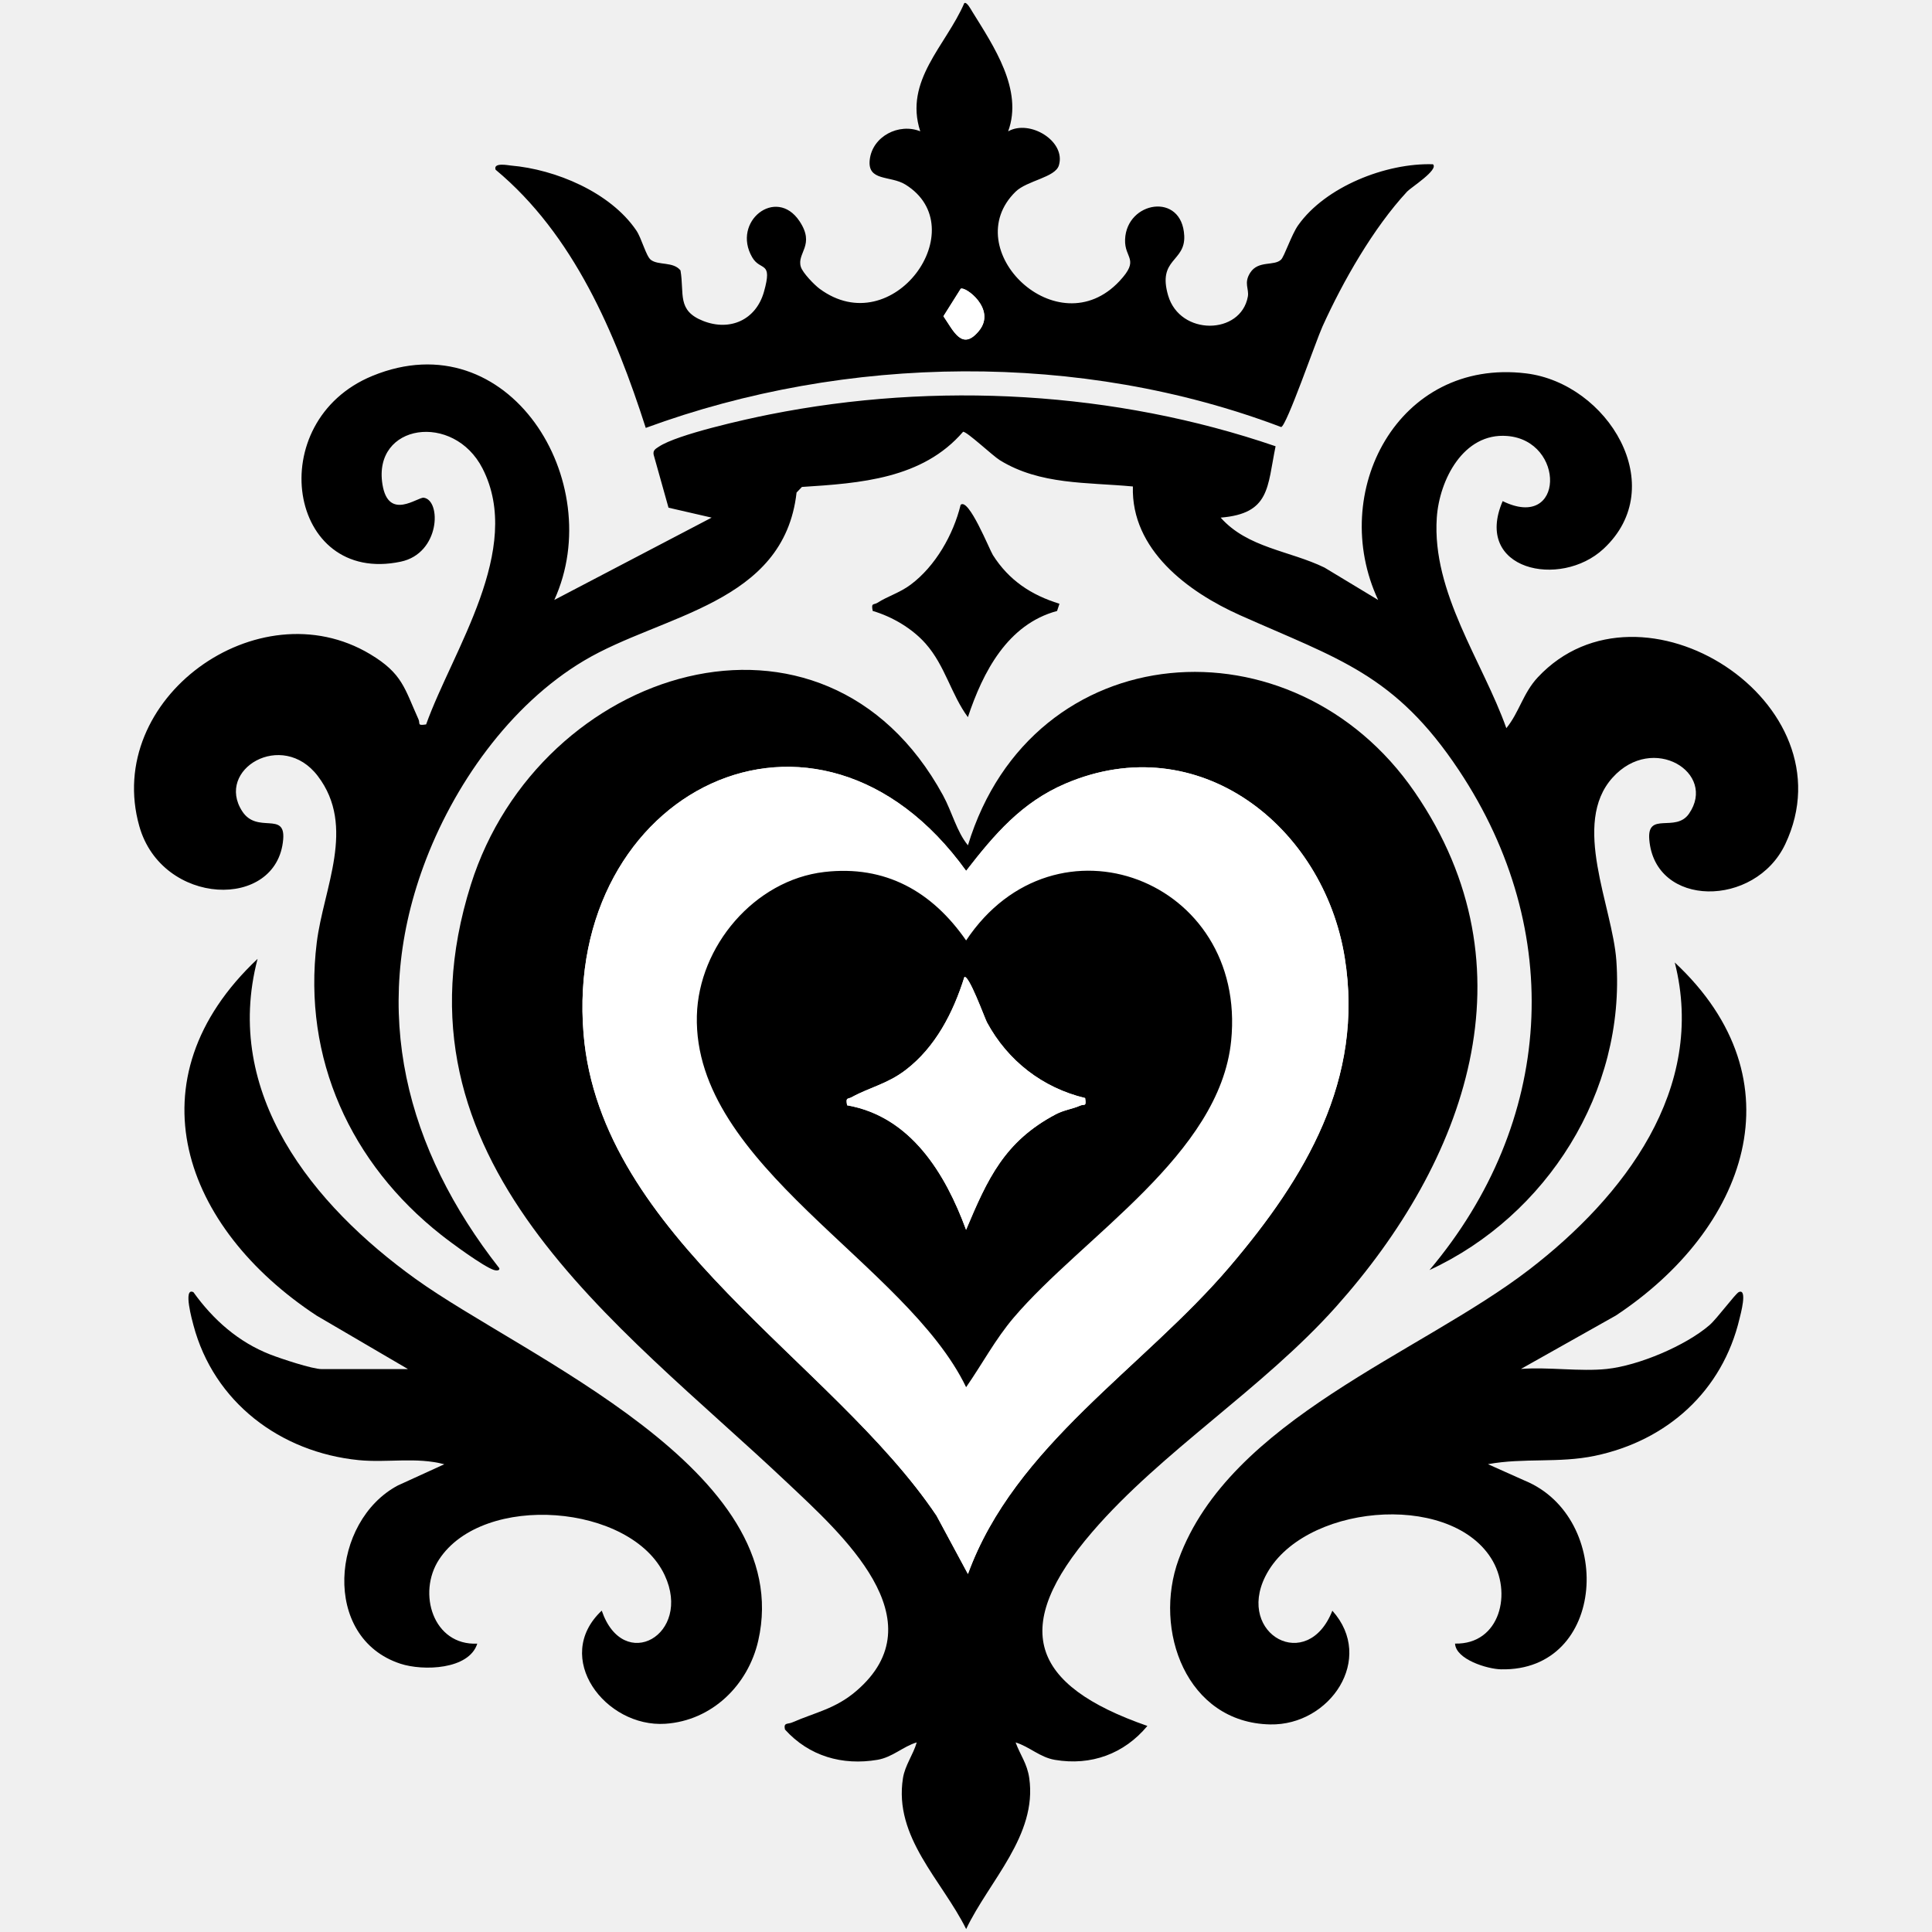
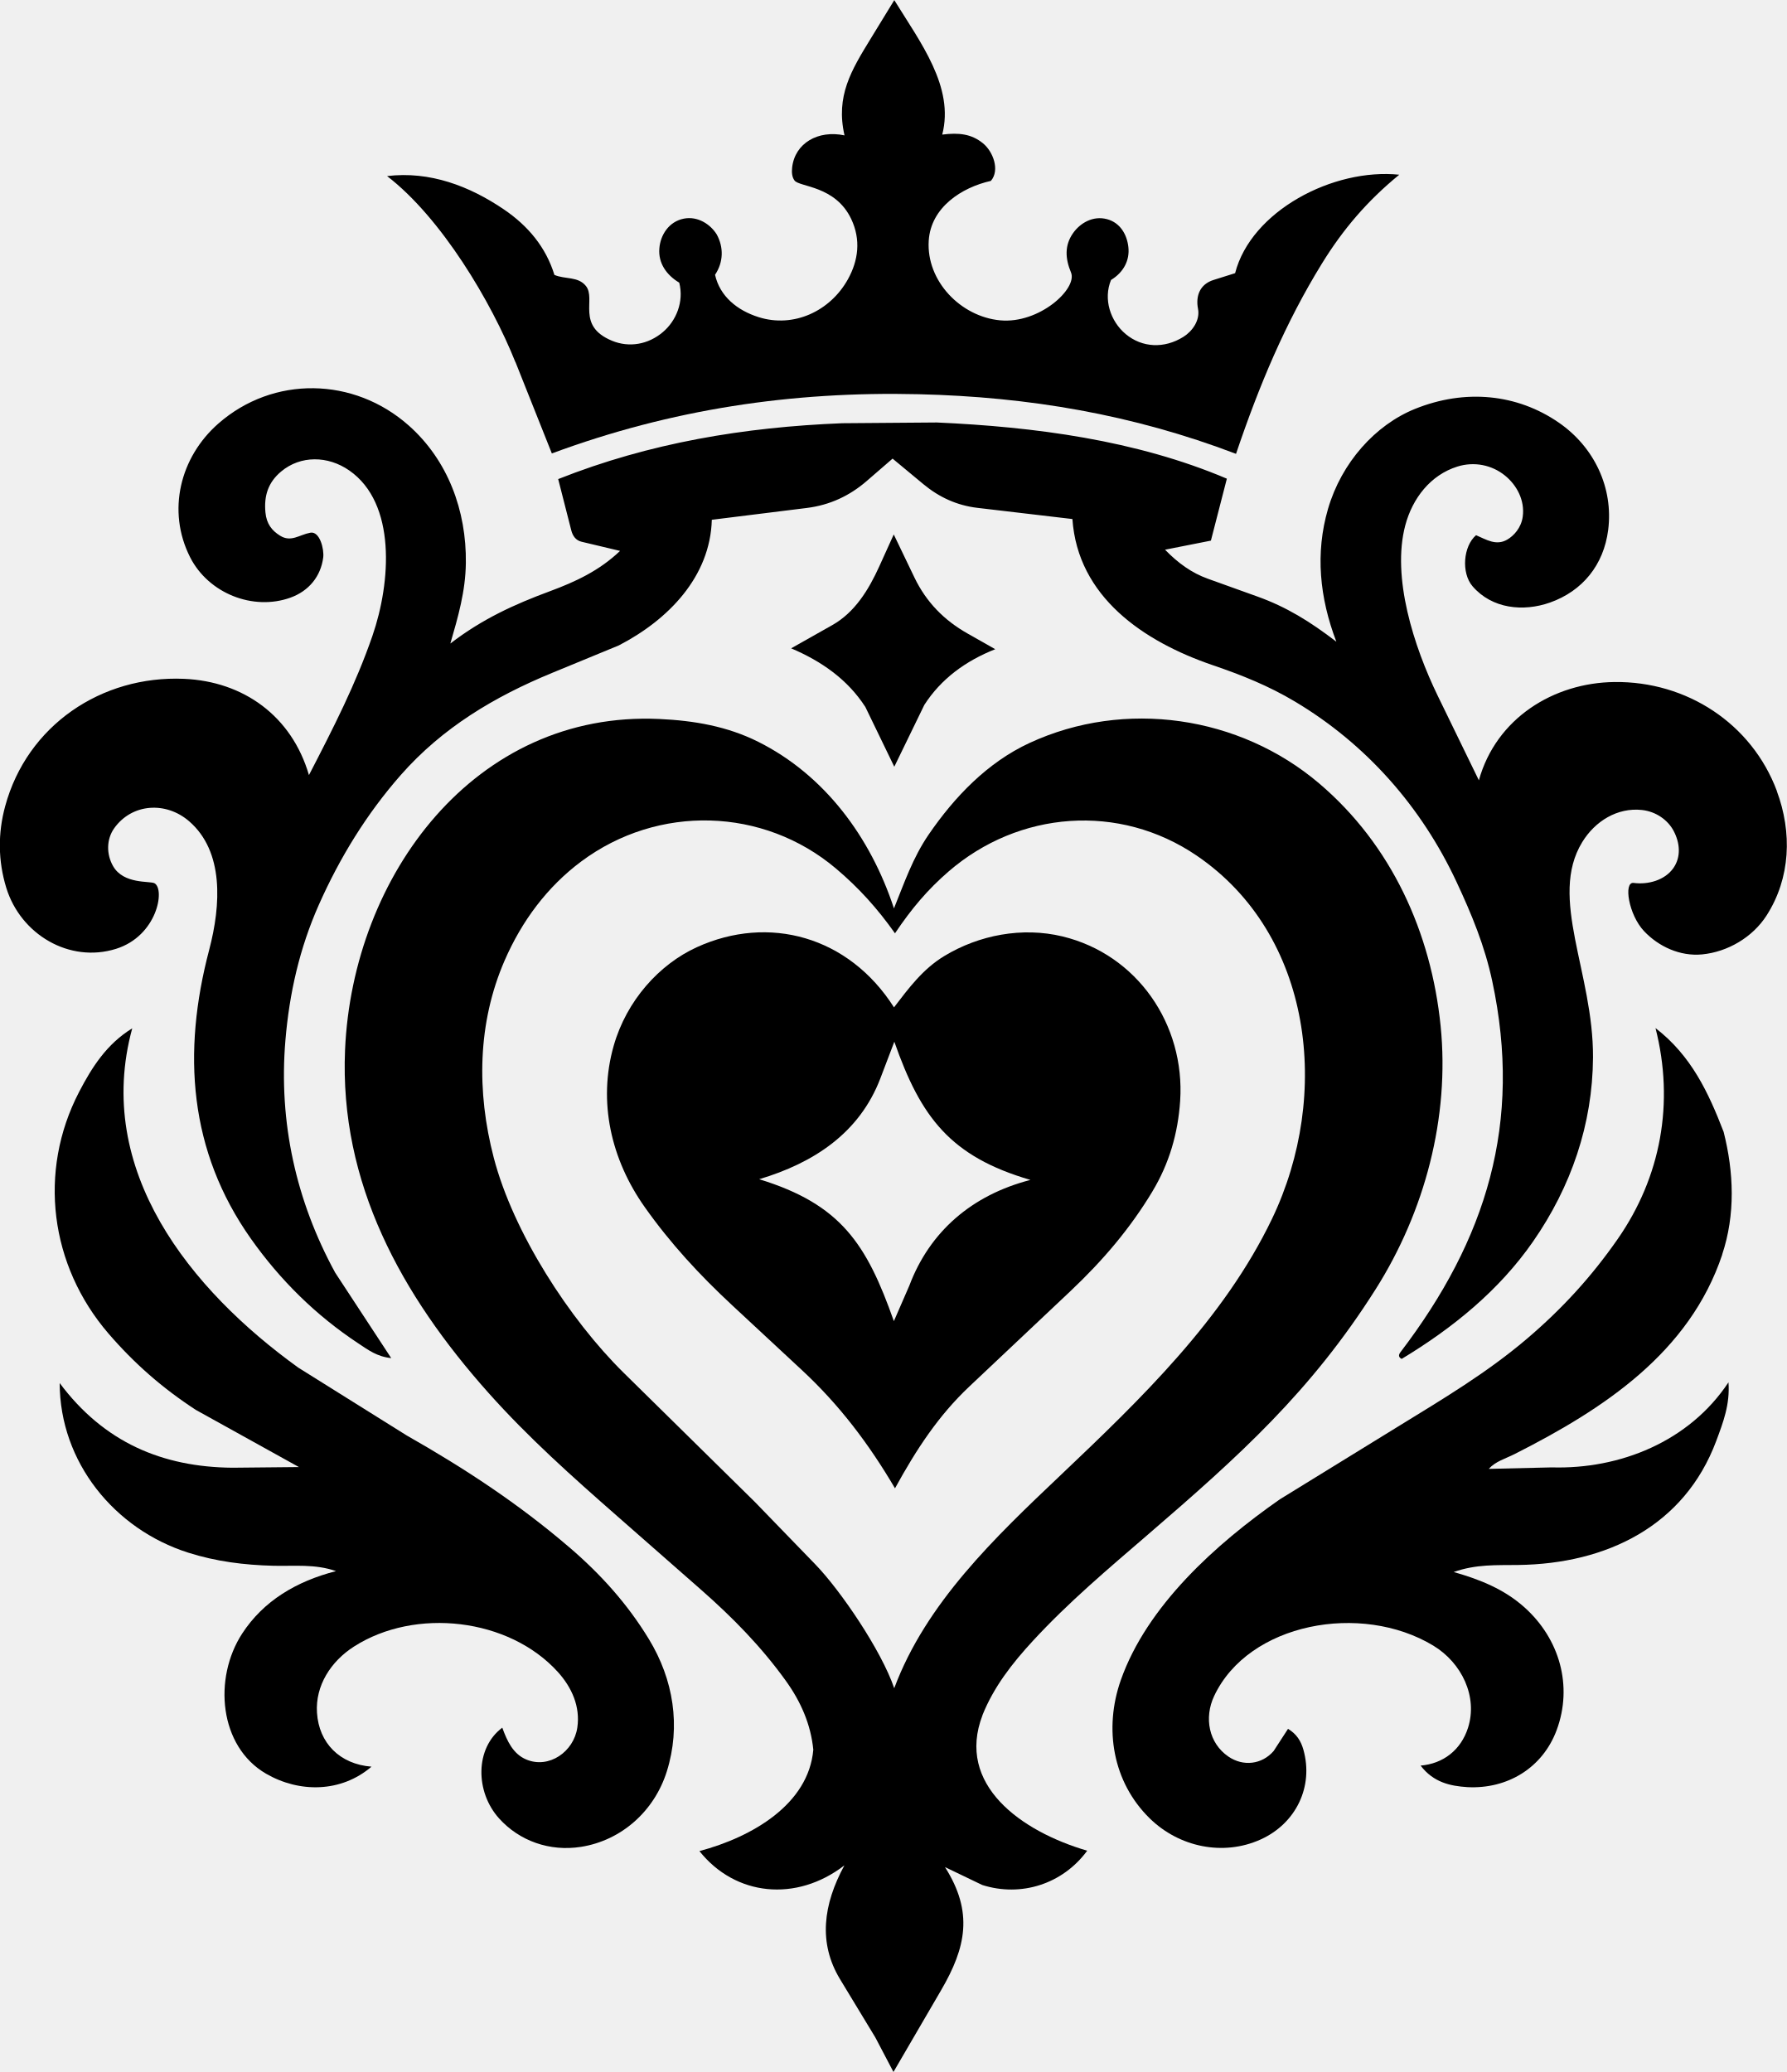
- <svg xmlns="http://www.w3.org/2000/svg" id="_잠재심리" data-name="잠재심리" version="1.1" viewBox="0 0 500 500">
-   <defs>
-     <style>
-       .st0 {
-         fill: #fff;
-       }
-     </style>
-   </defs>
-   <path d="M143.43,155.28l40.74-21.32-11.16-2.57-3.85-13.72c-.23-1.18.57-1.54,1.37-2.08,4.72-3.16,22.38-7.09,28.64-8.33,43.13-8.59,89.41-6,130.95,8.23-2.18,10.62-1.39,17.42-14.21,18.47,6.95,7.85,17.91,8.56,26.87,12.93l13.88,8.38c-13.02-27.87,5.12-62.66,38.27-58.64,21.14,2.57,37.51,29.23,20.05,45.42-11.18,10.37-33.78,5.48-26.09-12.36,16,7.86,16.32-15.68,1.14-16.86-11.33-.88-17.53,11.43-18.19,21.14-1.31,19.41,11.9,37.28,18,54.48,3.34-4.1,4.33-9.09,8.15-13.17,26.7-28.53,81.41,6.53,64.03,43.19-7.81,16.48-33.76,16.53-35.19-1.23-.59-7.33,6.82-1.66,10.27-6.64,7.33-10.57-9.33-20.95-19.77-9.35-10.74,11.92-.03,33.25.98,47.34,2.41,33.88-17.99,66.05-48.36,80.1,32.14-38.11,35.37-87.61,7.6-129.37-16.56-24.9-31.2-28.75-56.58-40.08-13.56-6.05-28.27-16.99-27.78-33.34-11.83-1.12-23.99-.36-34.43-6.8-1.87-1.15-8.6-7.51-9.52-7.35-10.5,12.19-26.64,13.31-41.7,14.27l-1.39,1.45c-3.26,28.95-34.89,31.52-55.03,43.52-19.22,11.45-33.91,32.38-41.54,53.23-13.8,37.73-4.48,73.24,19.65,104,.15.71-.92.61-1.4.45-2.71-.88-11-6.98-13.66-9.09-23.39-18.44-35.89-45.66-32.2-75.6,1.74-14.15,10.27-30.03.27-43.15-9.2-12.08-26.58-1.69-19.55,9.13,3.86,5.95,11.21-.1,10.6,7.26-1.53,18.45-31.36,17.35-37.23-3.38-9.34-33.01,30.72-61.91,59.72-44.55,8.39,5.02,8.88,8.81,12.52,16.86.51,1.12-.45,1.71,1.98,1.33,6.88-19.2,25.31-45.3,14.6-66.24-7.48-14.62-28.44-11.6-25.9,4.12,1.54,9.55,9.14,3.21,10.71,3.45,4.58.7,4.24,14.4-5.98,16.55-29.24,6.17-35.96-36.31-7.33-48.08,35.34-14.52,60.99,27.47,47.08,57.97Z" />
-   <path d="M250.5,218.77c16.65-54.67,84.19-59.57,115.64-13.76,31.35,45.65,13.26,95.51-20.38,133.18-18.94,21.2-45.11,37.4-63.05,58.24-21.27,24.7-16.18,39.66,14.23,50.24-5.99,7.22-14.57,10.37-23.93,8.78-3.91-.66-6.6-3.43-10.17-4.51,1.22,3.33,2.99,5.44,3.53,9.24,2.12,14.82-10.39,26.59-16.33,39.06-6.24-12.62-18.8-23.73-16.35-39.08.53-3.32,2.66-6.07,3.56-9.23-3.57,1.07-6.27,3.85-10.17,4.51-9.11,1.54-17.71-.95-23.93-7.84-.43-1.88.72-1.33,1.88-1.84,6.05-2.63,11.21-3.53,16.56-8.12,21.39-18.32-3.83-40.68-17.96-54.02-43.84-41.41-104.36-83.01-81.77-154.68,17.73-56.25,91.36-79.59,122.18-23.13,2.35,4.3,3.55,9.44,6.46,12.95ZM250.5,407.34c12.15-33.34,45.39-53.25,67.78-79.58,19.51-22.95,34.83-48.38,29.72-79.98-5.51-34.08-37.94-59.64-72.25-44.99-11.35,4.85-18.39,13.14-25.72,22.59-38.67-53.7-104.19-20.58-99.01,42.17,4.34,52.61,64.56,84.81,91.35,124.71l8.12,15.08Z" />
-   <path d="M105.52,354.28l-23.61-13.82c-34.5-22.74-48.49-61.01-15.25-92.31-9.15,34.9,14.35,63.74,40.86,82.81,28.12,20.23,98.78,49.49,88.71,93.66-2.62,11.47-11.94,20.68-24.04,21.49-15.5,1.03-29.37-17.15-16.46-29.28,5.6,16.36,23.48,6.23,16.29-9.17-8.64-18.48-46.99-21.51-58.4-4.05-5.69,8.7-1.5,22.3,9.9,21.76-2.13,6.75-13.99,7.13-19.89,5.2-20.55-6.74-17.94-36.95-.67-46.13l12.02-5.49c-7.22-1.93-14.8-.34-22.15-1.07-20.31-2.03-37.49-15.01-42.77-34.93-.24-.92-2.79-9.94,0-8.53,5.14,7.16,11.64,12.91,19.89,16.13,2.73,1.06,10.85,3.77,13.29,3.77h22.27Z" />
-   <path d="M415.87,354.28c8.13-.86,20.35-5.98,26.56-11.35,1.94-1.68,6.71-8.16,7.57-8.54,2.35-1.04.41,5.93.2,6.83-4.43,18.78-18.73,31.62-37.43,35.54-9.36,1.96-18.36.46-27.69,2.17l9.49,4.24c23.24,9.55,21.29,49.45-6.13,48.85-3.52-.08-11.64-2.54-11.88-6.66,11.69.26,14.96-13.24,9.32-22.12-11.11-17.47-49.18-13.82-58.43,4.76-7.49,15.04,10.95,25.15,17.36,8.85,11.14,12.39-.59,29.75-16.1,29.43-21.63-.44-30.37-24.39-23.68-42.71,13.22-36.23,62.49-53.26,90.79-75.05,24.38-18.78,45.93-46.64,37.61-79.43,32.81,30.63,18.43,69.07-15.25,91.37l-24.56,13.82c7.14-.55,15.26.74,22.27,0Z" />
-   <path d="M274.19,156.24l-.62,1.88c-12.84,3.45-19.2,15.83-23.08,27.48-4.34-5.9-5.88-13.27-10.88-18.96-3.49-3.98-8.69-7.04-13.75-8.53-.48-2.21.29-1.51,1.22-2.11,2.61-1.68,5.76-2.58,8.57-4.67,6.44-4.79,11.09-12.99,12.96-20.68,2.07-1.94,7.48,11.62,8.34,12.98,4.12,6.51,9.88,10.36,17.24,12.62Z" />
-   <path class="st0" d="M250.5,407.34l-8.12-15.08c-26.79-39.9-87.01-72.09-91.35-124.71-5.18-62.75,60.34-95.87,99.01-42.17,7.33-9.45,14.37-17.74,25.72-22.59,34.31-14.65,66.74,10.91,72.25,44.99,5.11,31.6-10.21,57.02-29.72,79.98-22.39,26.33-55.63,46.24-67.78,79.58ZM213.34,225.67c-18.06,2.1-32.54,19.21-32.99,37.22-.97,38.77,54.26,64.07,69.68,96.11,4.15-5.98,7.56-12.42,12.31-18,17.93-21.05,53.32-42.15,56.28-71.65,4.19-41.8-45.5-60.59-68.59-25.96-8.79-12.68-20.9-19.56-36.69-17.72Z" />
-   <g>
-     <path d="M260.93,33.98c5.57-3.15,14.99,2.55,13.11,8.81-.94,3.16-8.24,3.91-11.22,6.83-15.19,14.89,10.84,40.32,26.91,23.12,5.38-5.76,1.24-5.77,1.44-10.78.39-9.91,14.75-12.34,15.31-.95.33,6.84-6.98,5.84-4.17,15.46,3.08,10.51,18.81,10.25,20.63.3.37-2.01-1.12-3.49.62-6.2,2.1-3.26,6.21-1.63,7.99-3.39.83-.81,2.71-6.48,4.4-8.87,7.08-10.02,22.8-16.18,34.89-15.8,1.59,1.41-5.73,6.04-6.67,7.06-8.76,9.45-16.61,23.22-21.92,34.94-1.68,3.71-9.3,25.8-10.69,26.01-51.83-19.65-112.55-18.87-164.44.22-7.88-24.54-18.67-50.03-38.86-66.82-.68-1.95,3.27-1.14,3.94-1.08,11.58.99,25.75,6.91,32.47,16.79,1.39,2.04,2.52,6.65,3.76,7.61,1.95,1.5,5.8.4,7.68,2.74,1.04,6.08-.99,10.38,5.87,13.08,6.94,2.73,13.67-.25,15.73-7.54,2.32-8.2-.88-5.21-3.04-8.93-5.37-9.24,6.18-18.39,12.22-9.38,4.2,6.26-.76,8.23.37,11.86.48,1.55,3.47,4.64,4.85,5.66,18.99,14.05,40.25-15.77,22.22-26.96-3.9-2.42-9.9-.74-9.24-6.44.69-6.04,7.53-9.57,13.07-7.35-4.28-13.13,6.7-22.25,11.39-33.16.62-.47,1.71,1.59,2.07,2.18,5.54,8.94,13.23,20.25,9.29,30.98ZM248.63,74.74l-4.47,7.1c2.65,3.86,4.84,9.09,9.19,3.79,4.64-5.67-3.63-11.65-4.72-10.89Z" />
-     <path class="st0" d="M248.63,74.74c1.09-.76,9.36,5.23,4.72,10.89-4.35,5.3-6.54.07-9.19-3.79l4.47-7.1Z" />
-   </g>
-   <path d="M213.34,225.67c15.79-1.83,27.9,5.04,36.69,17.72,23.08-34.63,72.78-15.84,68.59,25.96-2.96,29.5-38.35,50.6-56.28,71.65-4.75,5.58-8.15,12.02-12.31,18-15.42-32.04-70.65-57.34-69.68-96.11.45-18.01,14.93-35.12,32.99-37.22ZM280.83,284.17c-10.98-2.62-20.05-9.63-25.42-19.61-.52-.97-4.72-12.51-5.84-11.67-2.86,9.16-7.47,18.16-15.26,24.08-4.7,3.57-9.27,4.44-13.87,6.97-1.09.6-1.6-.05-1.21,2.11,16.53,2.9,25.46,17.75,30.79,32.22,5.58-13.25,9.94-22.86,23.19-29.88,2.16-1.15,4.42-1.4,6.29-2.24,1.12-.51,1.71.45,1.33-1.98Z" />
-   <path class="st0" d="M280.83,284.17c.38,2.42-.21,1.47-1.33,1.98-1.87.85-4.13,1.1-6.29,2.24-13.25,7.02-17.6,16.63-23.19,29.88-5.33-14.48-14.26-29.32-30.79-32.22-.39-2.16.12-1.51,1.21-2.11,4.6-2.53,9.17-3.4,13.87-6.97,7.79-5.92,12.39-14.92,15.26-24.08,1.12-.84,5.32,10.7,5.84,11.67,5.37,9.97,14.44,16.99,25.42,19.61Z" />
+ <svg xmlns="http://www.w3.org/2000/svg" id="_잠재심리" version="1.1" viewBox="0 0 431.19 500">
+   <path d="M428.76,190.88c-6.09-16.3-21.78-26.51-39.18-26.3-14.69.17-28.56,8.73-32.73,23.72l-9.9-20.34c-5.8-11.93-11.18-28.67-7.86-41.18,1.74-6.55,6.09-12.16,12.57-14.19,4.08-1.28,8.34-.38,11.48,2.16,2.85,2.3,4.84,5.98,4.29,9.95-.37,2.7-2.18,4.61-3.73,5.51-2.69,1.57-5.07-.01-7.53-1.06-3.1,2.65-3.61,9.11-.85,12.32,4.7,5.46,12.25,6.2,18.67,3.94,7.88-2.78,12.98-9.09,14.06-17.52,1.29-10.1-3.3-19.97-11.92-25.91-10.04-6.93-22.59-8.2-34.71-3.3-9.56,3.87-17.71,12.94-20.97,24.11-3.12,10.69-2.03,21.5,2.01,32.06-6.41-4.91-12.05-8.38-19-10.88l-12.02-4.32c-3.9-1.4-7.19-3.78-10.32-7l11.07-2.19,3.85-14.95c-21.95-9.32-46.46-12.51-70-13.56l-22.81.18c-23.58.94-46.44,4.71-68.54,13.48l3.15,12.34c.35,1.39,1.11,2.45,2.49,2.78l9.29,2.21c-4.99,4.77-10.77,7.45-16.93,9.73-8.54,3.16-16.33,6.7-24.02,12.62,1.88-6.49,3.65-12.58,3.74-19.41.17-12.69-4.37-24.85-13.76-33.18-13.27-11.78-32.71-12.1-45.96-.49-9.25,8.11-12.48,21.09-6.81,32.27,4.43,8.72,15.2,12.98,24.2,9.74,4.5-1.62,7.33-5.18,7.91-9.68.26-1.98-.82-6.43-3.12-5.99-2.67.51-4.64,2.36-7.27.73-1.99-1.23-3.29-2.86-3.55-5.62-.38-4.01.64-7.25,3.8-9.89,4.67-3.9,11.25-3.84,16.43-.24,11.38,7.9,10.07,26.93,5.58,39.93-4.01,11.61-9.36,22.08-15.31,33.58-4.17-14.29-15.83-22.61-30.14-23.23-19.94-.86-37.87,11.25-43.16,30.73-1.78,6.54-1.73,13.19.26,19.68,3.47,11.3,15.27,18.27,26.51,14.74,9.9-3.12,11.87-14.35,9.26-15.82-1.06-.6-7.46.31-9.99-4.13-1.64-2.86-1.63-6.48.27-9.15,4.27-5.98,12.46-6.55,18.1-1.66,8.39,7.28,7.68,20.13,4.81,31.03-6.53,24.77-4.91,48.52,10.11,69.74,7.06,9.98,15.7,18.49,25.9,25.22,2.39,1.58,4.47,3.18,7.92,3.54l-13.52-20.62c-9.42-17.26-13.68-36.27-12.01-56.07.96-11.41,3.43-22.26,8.07-32.71,5.08-11.43,11.56-21.97,19.76-31.3,10.08-11.46,22.6-18.91,36.52-24.65l16.09-6.63c11.94-6.17,22.07-16.57,22.45-30.32l22.91-2.85c5.54-.69,10.31-2.91,14.47-6.51l6.24-5.4,7.46,6.19c3.79,3.14,8.09,5.11,13,5.69l22.93,2.7c1.29,18.73,17.04,29.52,33.9,35.28,6.98,2.38,13.43,4.96,19.81,8.77,17.18,10.25,30.52,25.39,38.98,43.52,3.67,7.86,6.81,15.46,8.62,23.96,7.3,34.17-1.36,62.27-22.16,89.53-.48.63-.5,1.21.3,1.61,12.29-7.41,23.49-16.5,31.68-28.29,9.21-13.25,14.4-28.34,14.49-44.46.11-20.4-10.8-38.53-2.61-51.94,3.11-5.09,8.5-8.41,14.42-7.77,3.47.38,6.28,2.48,7.63,5.02,1.52,2.85,1.88,6.27-.07,9.03-2.07,2.92-6.09,4.01-9.56,3.55-2.49-.33-1.25,7.66,2.51,11.64,3.52,3.73,8.71,6.12,14,5.61,6.18-.6,12.19-4.13,15.56-9.39,5.81-9.06,6.2-20.05,2.46-30.06Z" />
+   <path d="M137.4,373.41c-12.22-10.49-25.27-19.07-39.27-27.02l-26.15-16.36c-26-18.74-49.44-47.59-40.07-81.88-6.17,3.77-9.76,9.45-12.82,15.34-10,19.25-7.02,41.91,7.06,58.28,6.23,7.24,13.05,13.21,21.11,18.46l24.87,13.79-16.04.16c-16.92-.15-31.02-6.12-41.69-20.43.03,19.1,13.22,35.26,31,40.92,6.73,2.14,13.51,2.99,20.57,3.17,5.11.13,9.98-.49,15.11,1.29-9.59,2.46-17.51,7.2-22.63,15.05-7.05,10.82-5.57,27.27,5.74,33.83,8.04,4.66,18.13,4.59,25.45-1.69-7.68-.61-12.67-5.71-13.15-12.99-.44-6.59,3.38-12.45,8.93-16,14.8-9.47,37.39-6.9,49.19,6.14,3.4,3.76,5.43,8.39,4.7,13.39-.85,5.87-6.84,10.02-12.3,7.74-3.22-1.34-4.65-4.49-5.81-7.69-6.61,4.93-6.55,15.47-.79,21.88,4.94,5.49,12.27,8.06,19.78,6.88,9.82-1.55,17.72-8.68,20.71-18.2,3.43-10.92,1.61-22.18-4.32-31.92-5.17-8.5-11.6-15.64-19.17-22.14Z" />
+   <path d="M415.55,302.75c3.23-9.67,2.82-19.91.36-29.61-3.63-9.39-7.74-18.34-16.44-25.05,4.61,18.09,1.28,35.95-9.12,50.9-6.34,9.12-13.45,16.88-21.93,24.09-9.7,8.25-20.28,14.52-31.13,21.2l-28.46,17.52c-15.49,10.81-32.08,25.74-38.38,43.63-4.14,11.75-1.93,24.65,6.97,33.36,7.14,6.99,17.76,9.14,26.7,5.13,8.63-3.87,12.9-12.83,10.38-21.72-.58-2.06-1.62-3.75-3.7-5.01l-3.48,5.36c-2.81,3.24-7.32,3.8-10.93,1.32-4.71-3.23-5.89-9.33-3.42-14.6,8.3-17.64,35.46-22.67,52.85-12.18,6.94,4.19,10.8,12.37,8.41,19.85-1.73,5.41-6.03,8.67-11.44,9.12,3.09,4.06,7.14,4.93,11.3,5.2,9.69.5,18.16-4.68,21.53-13.77,3.95-10.65.71-22.01-7.75-29.6-4.91-4.4-10.75-6.74-17.1-8.54,5.42-1.92,10.32-1.63,15.55-1.7,21.39-.27,40.12-9.42,47.79-29.89,1.72-4.61,3.35-8.86,2.97-14.19-9.47,14.31-26.2,21.01-42.65,20.53l-15.2.36c1.67-1.84,3.97-2.43,6.25-3.58,21.49-10.87,42.18-24.45,50.1-48.15Z" />
+   <path d="M208.77,170.52l7.02,14.5,7.25-14.92c4.03-6.27,9.93-10.6,17.11-13.44l-6.69-3.79c-5.68-3.21-9.97-7.61-12.79-13.47l-5.01-10.43-3.47,7.66c-2.57,5.67-5.9,11.13-11.35,14.21l-9.94,5.61c7.31,3.1,13.6,7.5,17.86,14.08Z" />
+   <path d="M124.37,87.34l8.79,22.08c28.81-10.67,57.92-15.02,88.49-14.29,26.59.63,51.71,4.9,76.6,14.39,5.56-16.47,11.9-31.6,20.72-45.91,5.09-8.26,10.93-15.12,18.67-21.45-15.94-1.65-35.76,8.76-39.61,23.76l-5.21,1.64c-3.24,1.02-4.36,3.78-3.74,6.97.53,2.72-1.33,5.38-3.52,6.75-4.62,2.9-9.98,2.64-13.94-.67-3.7-3.1-5.44-8.43-3.53-13.05,3.06-1.86,4.55-4.79,4.18-7.96-.33-2.97-1.94-5.85-5.14-6.71-3.43-.92-6.51.97-8.19,3.35-2.11,2.98-1.9,6.17-.51,9.51,1.63,3.9-7.64,12.44-17.1,11.55-9.51-.89-17.84-9.48-17.23-19.21.5-8.05,7.96-12.87,15-14.44,2.23-2.61.51-7.11-1.92-9.08-2.78-2.26-5.82-2.6-9.82-2.09,2.98-11.48-5.3-22.28-11.57-32.45l-5.72,9.34c-4.66,7.62-8.46,13.81-6.29,23.3-6.37-1.35-11.98,1.87-12.64,7.76-.13,1.19-.03,2.32.58,3.13,1.2,1.6,9.85,1.21,13.68,9.29,2.37,5.01,1.71,10-.77,14.49-4.29,7.77-13.14,11.86-21.58,9.19-5.16-1.63-9.35-5.02-10.51-10.22,2.06-3.08,2.09-6.66.41-9.73-1.51-2.45-4.58-4.48-7.94-3.82-3.63.71-5.67,3.98-5.91,7.2-.29,3.49,1.68,6.39,4.8,8.25,1.18,4.62-.75,9.22-3.94,11.92-3.53,3-8.14,3.82-12.3,2.09-8.71-3.61-3.74-10.07-6.29-13.22-1.9-2.35-4.99-1.55-7.59-2.66-2.07-6.73-6.38-11.85-12.17-15.79-8.31-5.65-17.9-9.31-28.21-8.06,13.12,10.08,25.19,30.41,30.96,44.89Z" />
+   <path d="M237.06,413.9c2.74-6.84,7.16-12.5,12.22-17.99,8.66-9.38,18.1-17.31,27.82-25.69,21.81-18.8,39.19-34.36,54.87-59.16,11.79-18.65,17.88-41.37,15.65-63.48-2.28-22.53-11.84-43.7-29.33-58.55-19.21-16.31-46.85-20.38-69.85-9.75-10.21,4.72-18.13,13.05-24.32,22.06-3.88,5.65-5.94,11.79-8.41,17.87-5.67-17.26-16.77-32.21-32.76-40.21-7.49-3.74-15.44-5.11-23.85-5.5-44.45-2.05-74.02,37.71-75.84,79.87-1.38,32.14,13.64,59.21,34.55,82.68,9.7,10.89,20.25,20.27,31.19,29.87l20.16,17.7c7.62,6.69,14.54,13.75,20.44,21.95,3.63,5.04,6.04,10.51,6.65,16.66-1.15,13.18-14.75,21.07-27.48,24.46,8.66,10.88,23.36,12.39,34.98,3.45-5.14,9.46-6.33,18.72-1.06,27.45l8.52,14.06,4.38,8.34,11.5-19.73c6.03-10.34,7.83-18.85.93-29.71l8.99,4.32c9.35,2.98,19.41-.21,25.33-8.27-15.98-4.68-31.72-15.94-25.26-32.71ZM215.77,407.38c-3.12-9.17-12.99-23.63-19.01-29.85l-14.63-15.11-31.64-31.15c-13.07-12.87-26.64-33.84-31.35-51.91-4.14-15.87-3.94-32.48,2.63-47.59,4.13-9.5,10.27-17.77,18.47-23.88,18.55-13.83,43.95-13.11,61.48,1.7,5.55,4.69,9.99,9.63,14.24,15.63,3.98-5.94,7.88-10.55,12.92-14.91,16.95-14.66,41.17-16.59,59.91-3.82,27.98,19.07,32.48,57.72,18.15,87.62-11.62,24.23-31.73,43.56-51.04,61.89-15.86,15.05-32.44,30.81-40.12,51.38Z" />
+   <path d="M278.09,287.48c4.03-6.69,6.16-13.99,6.68-21.84,1.21-18.4-10.35-35.31-28.4-39.67-9.71-2.34-20.14-.35-28.53,4.74-5.17,3.14-8.58,7.76-12.12,12.38-10.94-17.19-30.25-22.42-47.57-14.52-9.06,4.13-16.96,12.87-20.07,23.8-3.85,13.52-.62,27.45,7.48,38.9,6.23,8.81,13.21,16.36,21.11,23.71l16.9,15.71c8.91,8.28,16.04,17.65,22.39,28.46,5.18-9.45,10.5-17.55,17.93-24.56l24.39-23.01c7.83-7.39,14.39-15.09,19.81-24.09ZM219.42,310.24l-3.73,8.57c-6.58-18.64-12.76-28.19-32.5-34.25,13.09-3.91,24.19-11.09,29.25-24.36l3.36-8.82c6.38,18.23,13.51,27.71,32.84,33.35-14.16,3.66-24.31,12.48-29.22,25.51Z" />
</svg>
